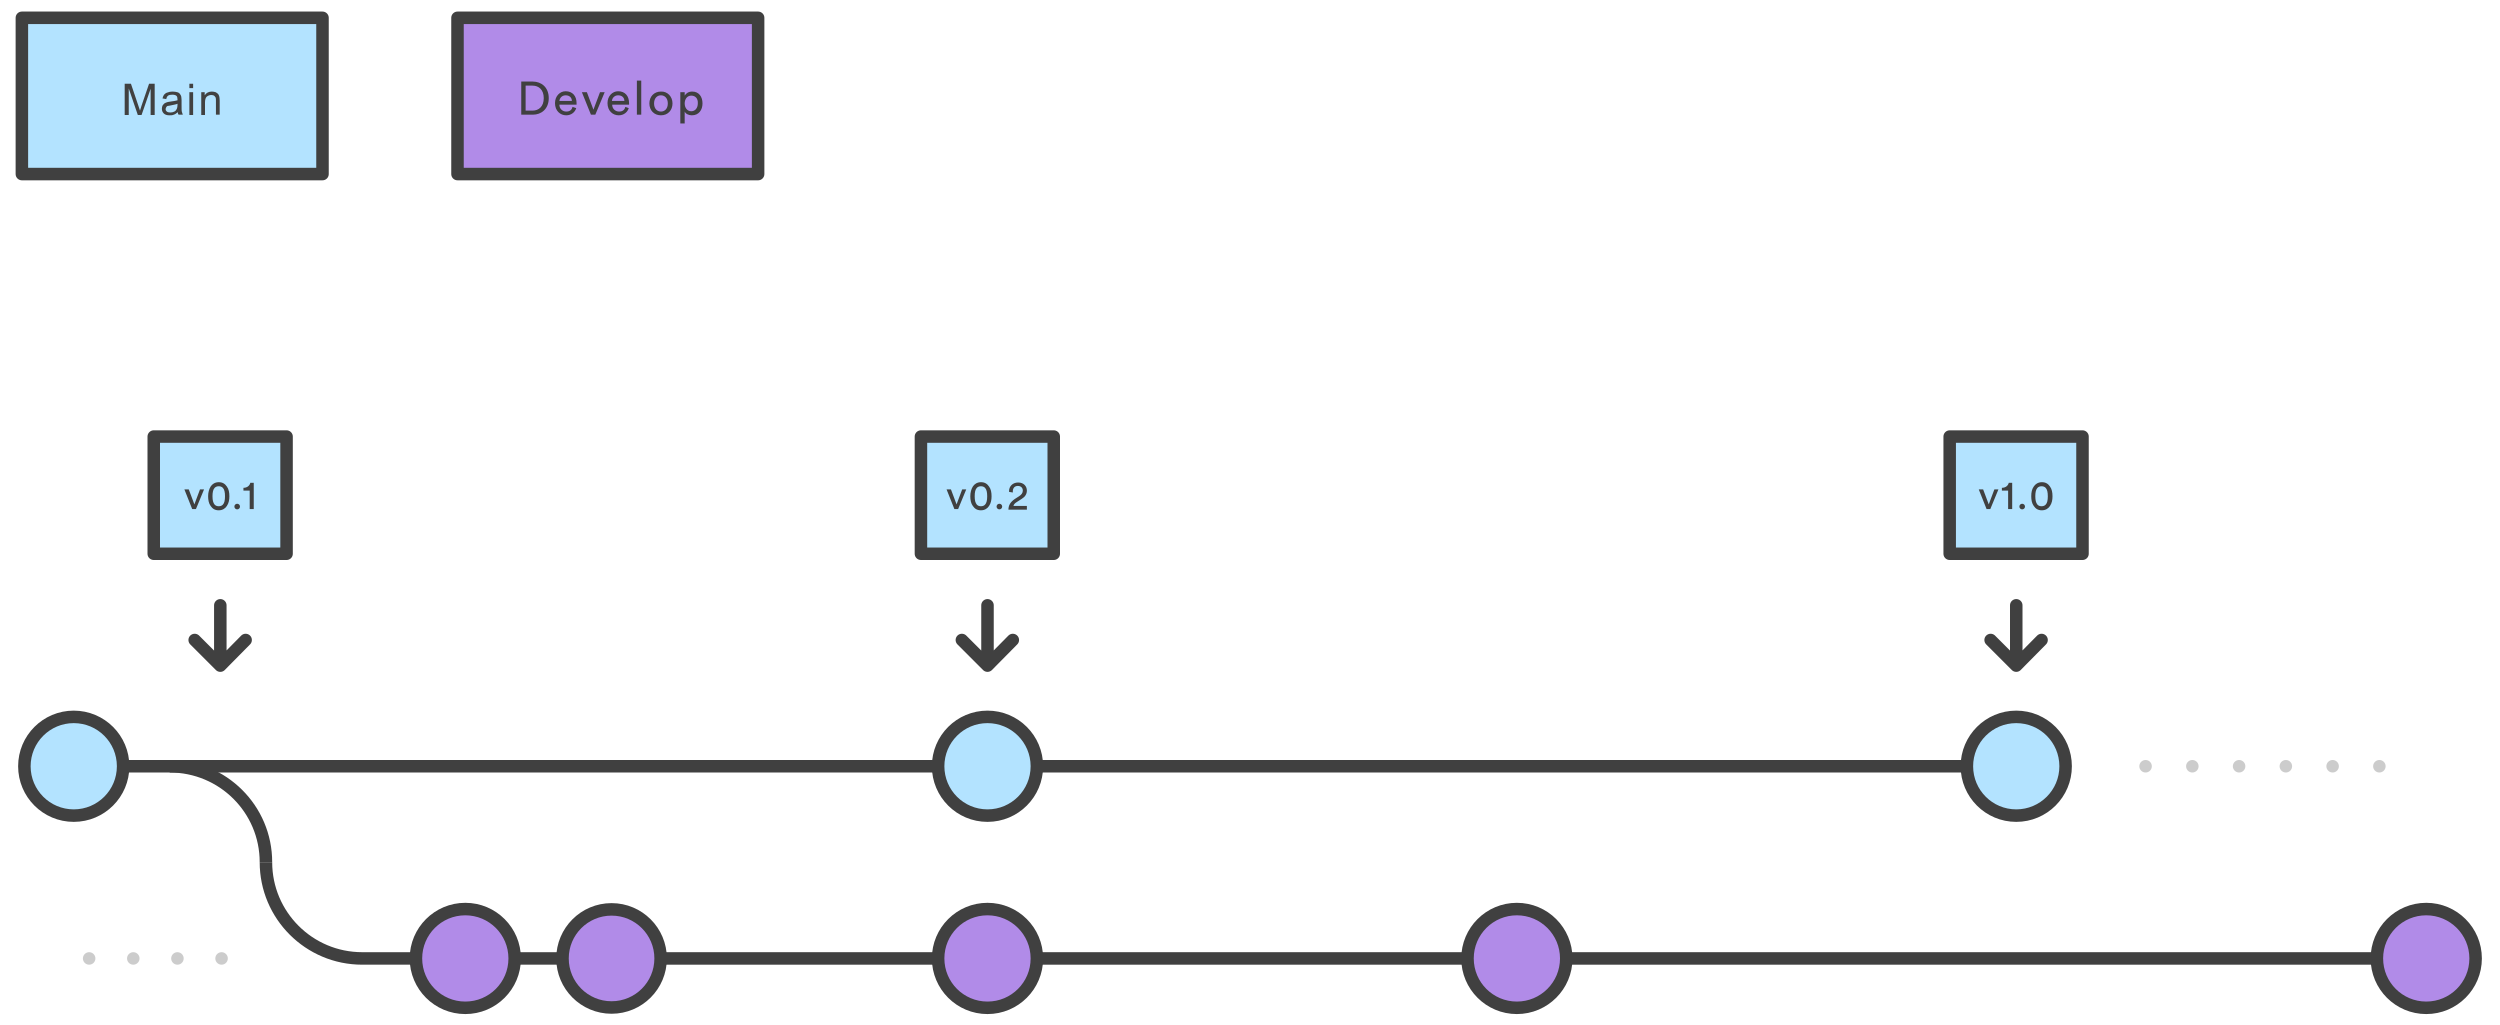
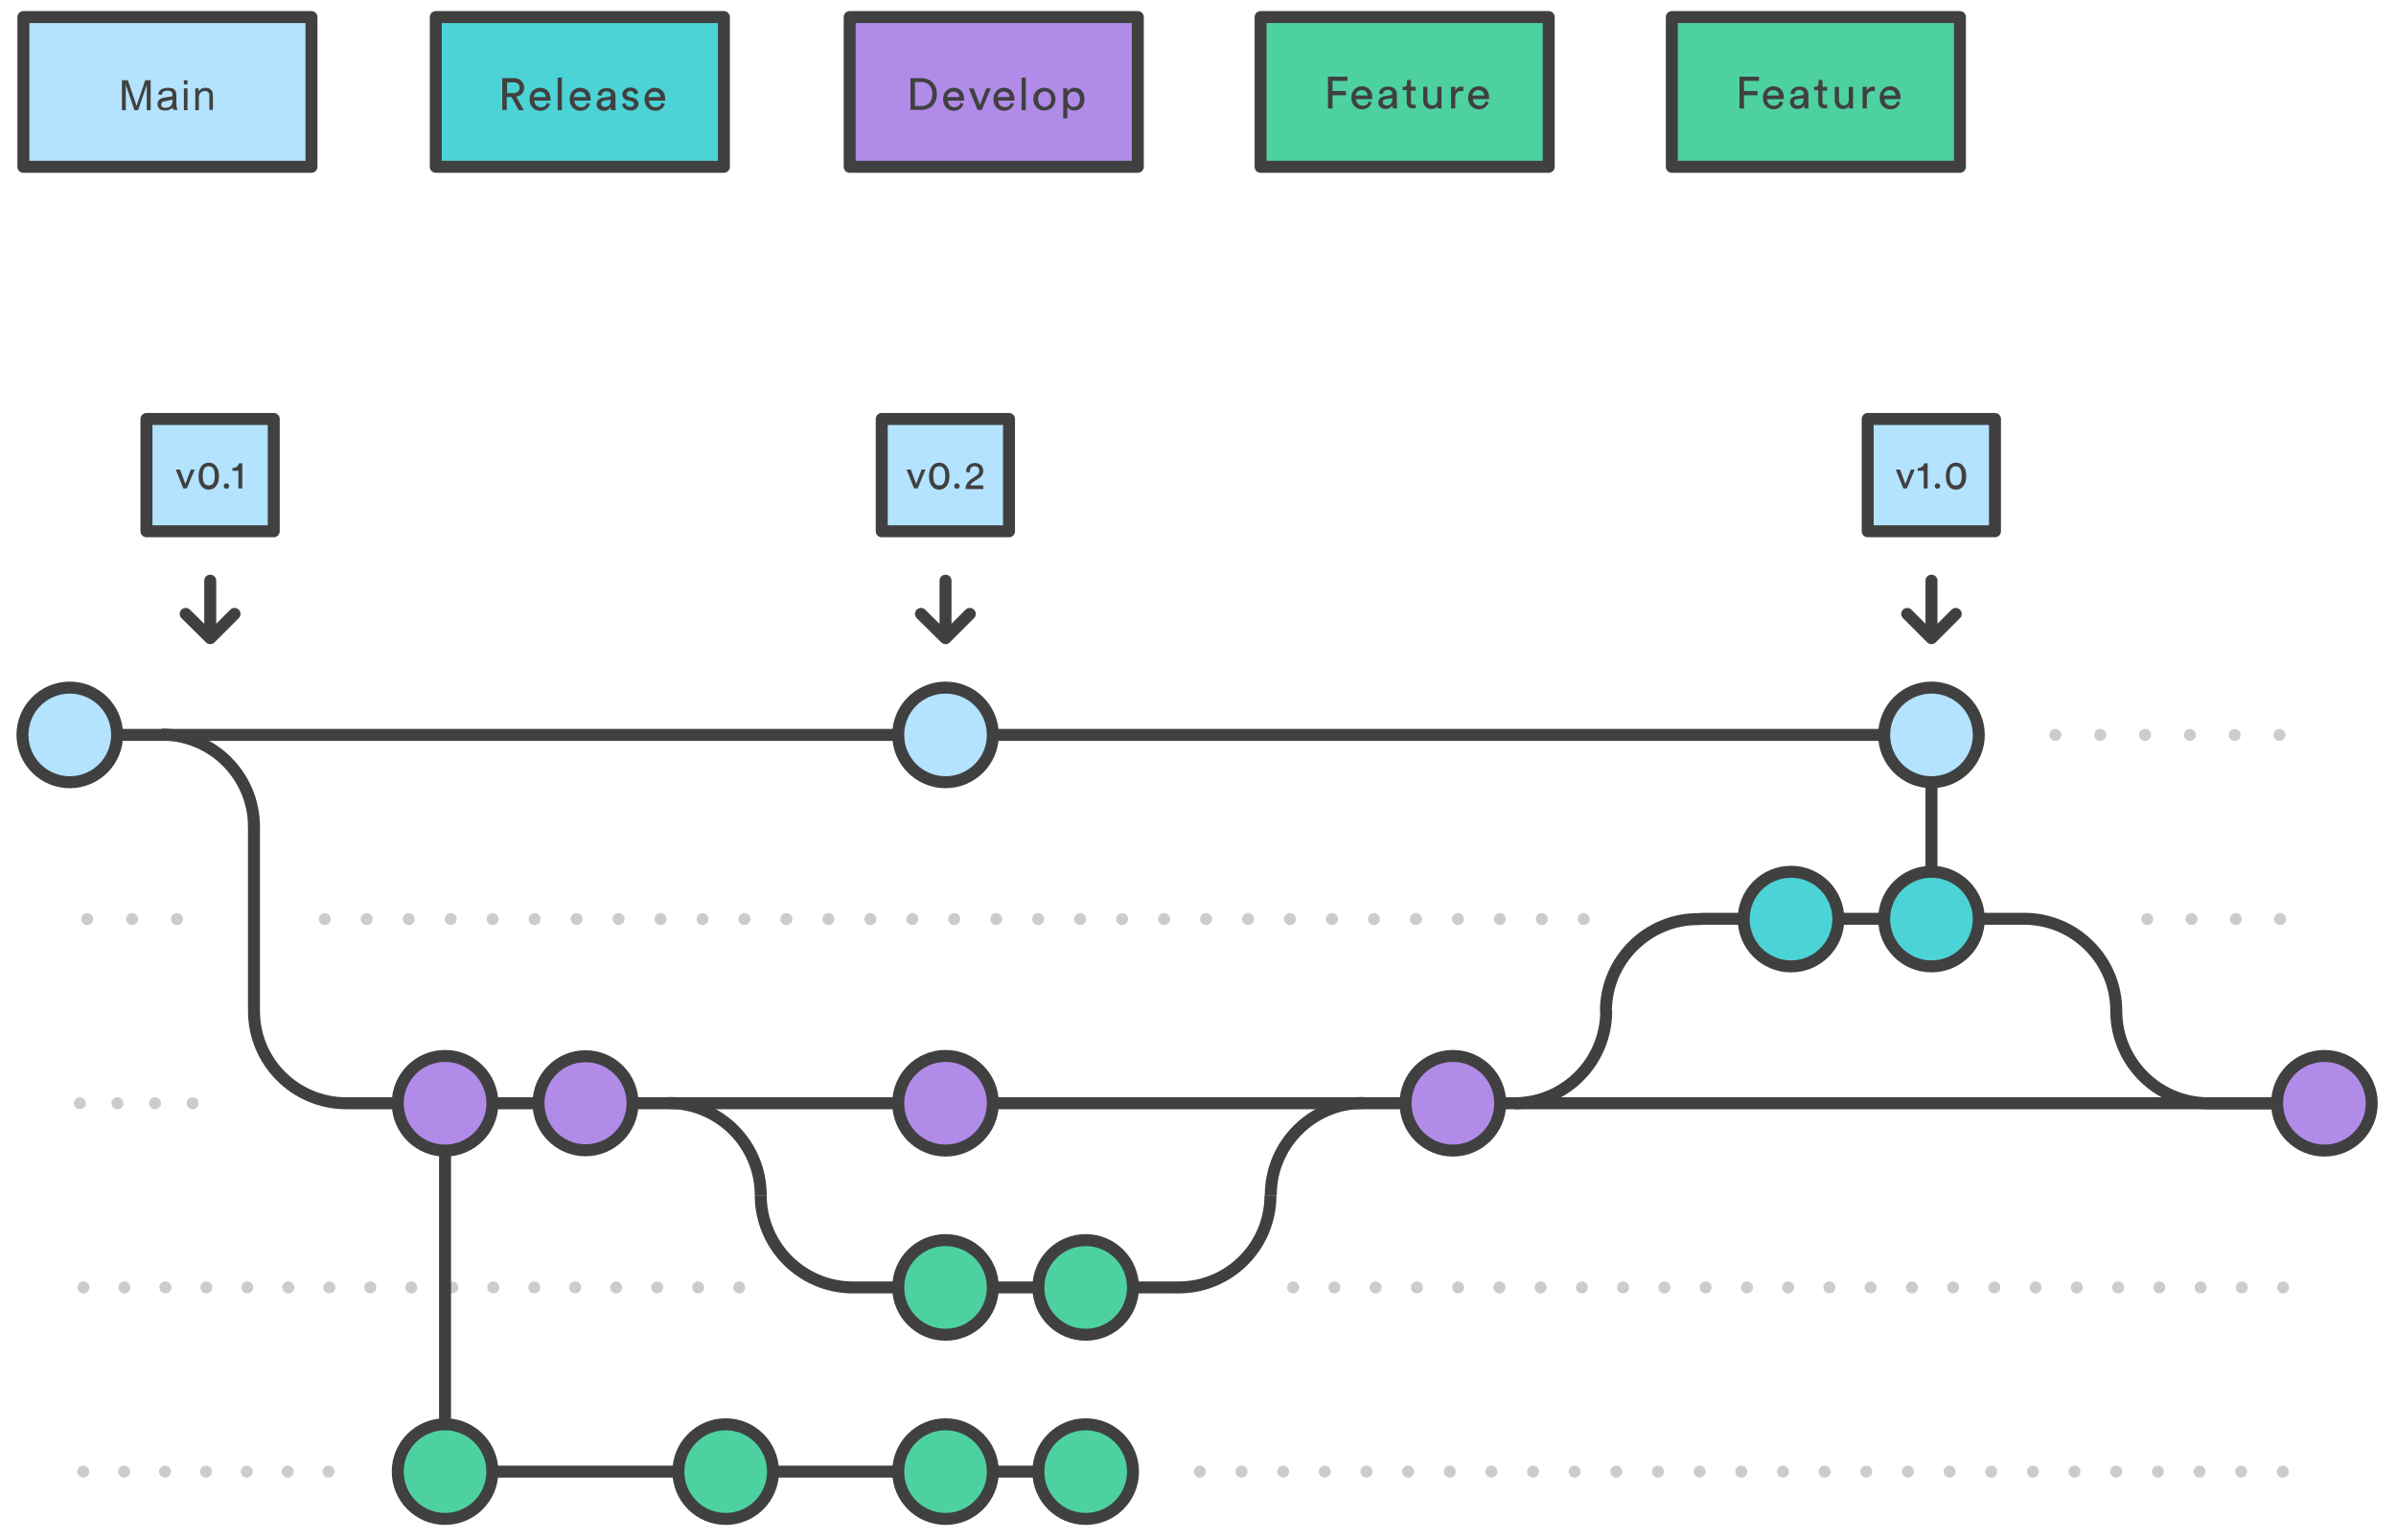
- <svg xmlns="http://www.w3.org/2000/svg" version="1.1" id="Lager_1" x="0px" y="0px" viewBox="0 0 800 328" style="enable-background:new 0 0 800 328;" xml:space="preserve">
+ <svg xmlns="http://www.w3.org/2000/svg" version="1.1" id="Lager_1" x="0px" y="0px" viewBox="0 0 800 514" style="enable-background:new 0 0 800 514;" xml:space="preserve">
  <style type="text/css">
- 	.st0{fill:#404040;}
- 	.st1{fill:#B18BE8;stroke:#404040;stroke-width:4;stroke-linecap:round;stroke-linejoin:round;stroke-miterlimit:10;}
- 	.st2{fill:none;stroke:#404040;stroke-width:4;stroke-miterlimit:10;}
- 	.st3{fill:#B18BE8;stroke:#404040;stroke-width:4;stroke-miterlimit:10;}
- 	.st4{fill:none;stroke:#CCCCCC;stroke-width:4;stroke-linecap:round;stroke-linejoin:round;stroke-dasharray:0,14.124;}
- 	.st5{fill:none;stroke:#CCCCCC;stroke-width:4;stroke-linecap:round;stroke-linejoin:round;}
- 	.st6{fill:none;stroke:#CCCCCC;stroke-width:4;stroke-linecap:round;stroke-linejoin:round;stroke-dasharray:0,14.963;}
- 	.st7{fill:#B3E3FF;stroke:#404040;stroke-width:4;stroke-miterlimit:10;}
- 	.st8{fill:#B3E3FF;stroke:#404040;stroke-width:4;stroke-linecap:round;stroke-linejoin:round;stroke-miterlimit:10;}
- 	.st9{fill:none;stroke:#404040;stroke-width:4;stroke-linecap:round;stroke-linejoin:round;stroke-miterlimit:10;}
- 	.st10{fill:#414141;}
+ 	.st0{fill:#4CD3D6;stroke:#404040;stroke-width:4;stroke-linecap:round;stroke-linejoin:round;stroke-miterlimit:10;}
+ 	.st1{fill:#404040;}
+ 	.st2{fill:#B18BE8;stroke:#404040;stroke-width:4;stroke-linecap:round;stroke-linejoin:round;stroke-miterlimit:10;}
+ 	.st3{fill:#4ED1A1;stroke:#404040;stroke-width:4;stroke-linecap:round;stroke-linejoin:round;stroke-miterlimit:10;}
+ 	.st4{fill:none;stroke:#404040;stroke-width:4;stroke-miterlimit:10;}
+ 	.st5{fill:#4ED1A1;stroke:#404040;stroke-width:4;stroke-miterlimit:10;}
+ 	.st6{fill:#B18BE8;stroke:#404040;stroke-width:4;stroke-miterlimit:10;}
+ 	.st7{fill:none;stroke:#CCCCCC;stroke-width:4;stroke-linecap:round;stroke-linejoin:round;stroke-dasharray:0,14.986;}
+ 	.st8{fill:none;stroke:#CCCCCC;stroke-width:4;stroke-linecap:round;stroke-linejoin:round;}
+ 	.st9{fill:none;stroke:#CCCCCC;stroke-width:4;stroke-linecap:round;stroke-linejoin:round;stroke-dasharray:0,14.012;}
+ 	.st10{fill:none;stroke:#CCCCCC;stroke-width:4;stroke-linecap:round;stroke-linejoin:round;stroke-dasharray:0,14.788;}
+ 	.st11{fill:none;stroke:#CCCCCC;stroke-width:4;stroke-linecap:round;stroke-linejoin:round;stroke-dasharray:0,14.963;}
+ 	.st12{fill:#B3E3FF;stroke:#404040;stroke-width:4;stroke-miterlimit:10;}
+ 	.st13{fill:#B3E3FF;stroke:#404040;stroke-width:4;stroke-linecap:round;stroke-linejoin:round;stroke-miterlimit:10;}
+ 	.st14{fill:none;stroke:#404040;stroke-width:4;stroke-linecap:round;stroke-linejoin:round;stroke-miterlimit:10;}
+ 	.st15{fill:none;stroke:#CCCCCC;stroke-width:4;stroke-linecap:round;stroke-linejoin:round;stroke-dasharray:0,12.543;}
+ 	.st16{fill:none;stroke:#CCCCCC;stroke-width:4;stroke-linecap:round;stroke-linejoin:round;stroke-dasharray:0,13.684;}
+ 	.st17{fill:none;stroke:#CCCCCC;stroke-width:4;stroke-linecap:round;stroke-linejoin:round;stroke-dasharray:0,13.772;}
+ 	.st18{fill:none;stroke:#CCCCCC;stroke-width:4;stroke-linecap:round;stroke-linejoin:round;stroke-dasharray:0,13.649;}
+ 	.st19{fill:none;stroke:#CCCCCC;stroke-width:4;stroke-linecap:round;stroke-linejoin:round;stroke-dasharray:0,13.907;}
+ 	.st20{fill:#4CD3D6;stroke:#404040;stroke-width:4;stroke-linejoin:round;stroke-miterlimit:10;}
+ 	.st21{fill:#414141;}
</style>
-   <path class="st0" d="M151.7,32.3h-1.6v4.3h-1.5V26.1h4c2,0,3.3,1.4,3.3,3.2c0,1.5-1,2.7-2.6,3l2.5,4.5h-1.7L151.7,32.3z M152.4,31  c1.2,0,2-0.7,2-1.8s-0.8-1.8-2-1.8h-2.2V31H152.4z M164.5,34.6c-0.4,1.3-1.6,2.3-3.2,2.3c-1.9,0-3.6-1.4-3.6-3.9  c0-2.3,1.6-3.8,3.5-3.8c2.2,0,3.5,1.5,3.5,3.8v0.5h-5.4c0,1.3,1,2.2,2.2,2.2s1.8-0.6,2-1.5L164.5,34.6z M163.1,32.3  c0-1-0.7-1.8-2-1.8c-1.2,0-1.9,0.9-2,1.8H163.1z M167.1,36.7V25.8h1.4v10.9C168.5,36.7,167.1,36.7,167.1,36.7z M178,34.6  c-0.4,1.3-1.6,2.3-3.2,2.3c-1.9,0-3.6-1.4-3.6-3.9c0-2.3,1.6-3.8,3.5-3.8c2.2,0,3.5,1.5,3.5,3.8v0.5h-5.4c0,1.3,1,2.2,2.2,2.2  s1.8-0.6,2-1.5L178,34.6z M176.5,32.3c0-1-0.7-1.8-2-1.8c-1.2,0-1.9,0.9-2,1.8H176.5z M182.3,32.6l2-0.3c0.4-0.1,0.6-0.3,0.6-0.5  c0-0.7-0.5-1.3-1.6-1.3c-1,0-1.5,0.6-1.6,1.5l-1.3-0.3c0.2-1.4,1.4-2.3,3-2.3c2.2,0,3,1.2,3,2.6v3.6c0,0.6,0.1,1,0.1,1.2h-1.4  c0-0.2-0.1-0.5-0.1-1c-0.3,0.5-1,1.2-2.3,1.2c-1.5,0-2.4-1-2.4-2.2C180.1,33.5,181,32.7,182.3,32.6z M184.8,33.6v-0.3l-2.2,0.3  c-0.6,0.1-1,0.4-1,1.1c0,0.5,0.5,1,1.2,1C183.9,35.7,184.8,35.2,184.8,33.6z M189.7,34.4c0.1,0.8,0.7,1.3,1.7,1.3  c0.8,0,1.2-0.4,1.2-1c0-0.4-0.3-0.8-0.9-0.9l-1.2-0.3c-1.1-0.2-1.8-1-1.8-2c0-1.2,1.2-2.3,2.6-2.3c2,0,2.6,1.3,2.7,1.9l-1.2,0.5  c-0.1-0.4-0.4-1.2-1.5-1.2c-0.7,0-1.2,0.5-1.2,1c0,0.4,0.3,0.8,0.8,0.9l1.2,0.3c1.3,0.3,2,1.1,2,2.1s-0.9,2.2-2.6,2.2  c-2,0-2.8-1.3-2.9-2.1L189.7,34.4L189.7,34.4z M202.9,34.6c-0.4,1.3-1.6,2.3-3.2,2.3c-1.9,0-3.6-1.4-3.6-3.9c0-2.3,1.6-3.8,3.4-3.8  c2.2,0,3.5,1.5,3.5,3.8v0.5h-5.4c0,1.3,1,2.2,2.2,2.2s1.8-0.6,2-1.5L202.9,34.6z M201.5,32.3c0-1-0.7-1.8-2-1.8  c-1.2,0-1.9,0.9-2,1.8H201.5z" />
-   <path class="st1" d="M146.4,5.7h96.2v50h-96.2V5.7z" />
-   <path class="st0" d="M166.8,36.7V26.1h3.7c2.7,0,5.1,1.8,5.1,5.3s-2.4,5.3-5.1,5.3H166.8z M170.4,35.4c2,0,3.6-1.3,3.6-4  s-1.6-4-3.6-4h-2.2v8H170.4z M184.4,34.6c-0.4,1.3-1.6,2.3-3.2,2.3c-1.9,0-3.6-1.4-3.6-3.9c0-2.3,1.6-3.8,3.4-3.8  c2.2,0,3.5,1.5,3.5,3.8v0.5H179c0,1.3,1,2.2,2.2,2.2s1.8-0.6,2-1.5L184.4,34.6L184.4,34.6z M183,32.3c0-1-0.7-1.8-2-1.8  c-1.2,0-1.9,0.9-2,1.8H183z M190.5,36.7h-1.4l-2.9-7.2h1.6l2.1,5.6l2.1-5.6h1.5L190.5,36.7L190.5,36.7z M201.2,34.6  c-0.4,1.3-1.6,2.3-3.2,2.3c-1.9,0-3.6-1.4-3.6-3.9c0-2.3,1.6-3.8,3.4-3.8c2.2,0,3.5,1.5,3.5,3.8v0.5h-5.4c0,1.3,1,2.2,2.2,2.2  s1.8-0.6,2-1.5L201.2,34.6z M199.8,32.3c0-1-0.7-1.8-2-1.8c-1.2,0-1.9,0.9-2,1.8H199.8z M203.8,36.7V25.8h1.4v10.9  C205.2,36.7,203.8,36.7,203.8,36.7z M215.2,33.1c0,2.2-1.5,3.8-3.7,3.8s-3.7-1.6-3.7-3.8s1.5-3.8,3.7-3.8  C213.6,29.2,215.2,30.9,215.2,33.1z M213.7,33.1c0-1.7-1-2.6-2.2-2.6s-2.2,0.9-2.2,2.6s1,2.6,2.2,2.6S213.7,34.8,213.7,33.1z   M217.7,39.5v-10h1.4v1.1c0.4-0.7,1.2-1.3,2.4-1.3c2.2,0,3.3,1.7,3.3,3.8s-1.2,3.8-3.4,3.8c-1.1,0-2-0.5-2.3-1.2v3.8H217.7z   M221.2,30.6c-1.3,0-2.1,1.1-2.1,2.5c0,1.5,0.9,2.5,2.1,2.5c1.3,0,2.1-1.1,2.1-2.5C223.4,31.6,222.6,30.6,221.2,30.6z" />
-   <path class="st2" d="M776.4,306.7H180" />
-   <circle class="st3" cx="485.4" cy="306.7" r="15.8" />
-   <circle class="st3" cx="316" cy="306.7" r="15.8" />
-   <circle class="st3" cx="776.4" cy="306.7" r="15.8" />
-   <path class="st4" d="M70.9,306.7H21.5" />
-   <path class="st5" d="M776.4,245.2" />
-   <path class="st6" d="M761.4,245.2h-82.3" />
-   <path class="st2" d="M85.1,275.9c0-17-13.8-30.7-30.8-30.7" />
-   <path class="st2" d="M645.2,245.2H39.4" />
-   <circle class="st7" cx="23.6" cy="245.2" r="15.8" />
-   <circle class="st7" cx="316" cy="245.2" r="15.8" />
-   <circle class="st7" cx="645.2" cy="245.2" r="15.8" />
-   <path class="st8" d="M49.2,139.7h42.5v37.5H49.2V139.7z" />
-   <path class="st0" d="M62.7,162.9h-1.2l-2.5-6.3h1.4l1.8,4.8l1.8-4.8h1.3C65.3,156.6,62.7,162.9,62.7,162.9z M67.4,155.7  c0.5-0.8,1.4-1.4,2.6-1.4s2,0.5,2.6,1.4c0.6,0.8,0.8,1.9,0.8,3.1s-0.2,2.2-0.8,3.1c-0.5,0.8-1.4,1.4-2.6,1.4s-2-0.5-2.6-1.4  c-0.6-0.8-0.8-1.9-0.8-3.1S66.9,156.5,67.4,155.7z M68.7,161.5c0.3,0.3,0.7,0.5,1.3,0.5s1-0.2,1.3-0.5c0.5-0.5,0.7-1.4,0.7-2.7  s-0.2-2.2-0.7-2.7c-0.3-0.3-0.7-0.5-1.3-0.5s-1,0.2-1.3,0.5c-0.5,0.5-0.7,1.4-0.7,2.7S68.2,160.9,68.7,161.5z M75.9,161.2  c0.5,0,0.9,0.4,0.9,0.9s-0.4,0.9-0.9,0.9s-0.9-0.4-0.9-0.9S75.4,161.2,75.9,161.2z M79.9,162.9V157h-2v-0.9c1.2,0,2-0.7,2.2-1.6h1.1  v8.4H79.9z" />
-   <path class="st9" d="M70.5,211.3v-17.6 M78.6,204.8l-8.1,8.2l-8.2-8.2" />
-   <path class="st8" d="M294.7,139.7h42.5v37.5h-42.5V139.7z" />
-   <path class="st0" d="M306.6,162.9h-1.2l-2.5-6.3h1.4l1.8,4.8l1.8-4.8h1.3L306.6,162.9L306.6,162.9z M311.3,155.7  c0.5-0.8,1.4-1.4,2.6-1.4s2,0.5,2.6,1.4c0.6,0.8,0.8,1.9,0.8,3.1s-0.2,2.2-0.8,3.1c-0.5,0.8-1.4,1.4-2.6,1.4s-2-0.5-2.6-1.4  c-0.6-0.8-0.8-1.9-0.8-3.1S310.8,156.5,311.3,155.7z M312.6,161.5c0.3,0.3,0.7,0.5,1.3,0.5s1-0.2,1.3-0.5c0.5-0.5,0.7-1.4,0.7-2.7  s-0.2-2.2-0.7-2.7c-0.3-0.3-0.7-0.5-1.3-0.5s-1,0.2-1.3,0.5c-0.5,0.5-0.7,1.4-0.7,2.7S312.1,160.9,312.6,161.5z M319.8,161.2  c0.5,0,0.9,0.4,0.9,0.9s-0.4,0.9-0.9,0.9s-0.9-0.4-0.9-0.9S319.3,161.2,319.8,161.2z M322.9,157.4v-0.3c0-1.4,1.1-2.7,2.9-2.7  s2.8,1.2,2.8,2.6c0,1.1-0.6,2-1.6,2.6l-1.7,1.1c-0.5,0.3-0.9,0.7-1,1.2h4.3v1.2h-5.9c0-1.4,0.6-2.4,2-3.4l1.4-0.9  c0.8-0.5,1.2-1.1,1.2-1.8c0-0.8-0.5-1.5-1.6-1.5s-1.6,0.8-1.6,1.7v0.4L322.9,157.4L322.9,157.4z" />
-   <path class="st9" d="M316,211.3v-17.6 M324.1,204.8L316,213l-8.2-8.2" />
-   <path class="st8" d="M623.9,139.7h42.5v37.5h-42.5V139.7z" />
-   <path class="st0" d="M636.9,162.9h-1.2l-2.5-6.3h1.4l1.8,4.8l1.8-4.8h1.3L636.9,162.9z M642.6,162.9V157h-2v-0.9  c1.2,0,2-0.7,2.2-1.6h1.1v8.4H642.6z M647.1,161.2c0.5,0,0.9,0.4,0.9,0.9s-0.4,0.9-0.9,0.9s-0.9-0.4-0.9-0.9  S646.6,161.2,647.1,161.2z M650.8,155.7c0.5-0.8,1.4-1.4,2.6-1.4s2,0.5,2.6,1.4c0.6,0.8,0.8,1.9,0.8,3.1s-0.2,2.2-0.8,3.1  c-0.5,0.8-1.4,1.4-2.6,1.4s-2-0.5-2.6-1.4c-0.6-0.8-0.8-1.9-0.8-3.1S650.2,156.5,650.8,155.7z M652,161.5c0.3,0.3,0.7,0.5,1.3,0.5  s1-0.2,1.3-0.5c0.5-0.5,0.7-1.4,0.7-2.7s-0.2-2.2-0.7-2.7c-0.3-0.3-0.7-0.5-1.3-0.5s-1,0.2-1.3,0.5c-0.5,0.5-0.7,1.4-0.7,2.7  S651.5,160.9,652,161.5z" />
-   <path class="st9" d="M645.2,211.3v-17.6 M653.3,204.8l-8.1,8.2l-8.2-8.2" />
-   <path class="st2" d="M85.1,275.9c0,17,13.8,30.8,30.8,30.8h95.7" />
-   <circle class="st3" cx="195.7" cy="306.7" r="15.7" />
-   <circle class="st3" cx="148.9" cy="306.7" r="15.8" />
+   <path class="st0" d="M145.5,5.7h96.2v50h-96.2V5.7z" />
+   <path class="st1" d="M170.8,32.4h-1.6v4.3h-1.5V26.1h4c2,0,3.3,1.4,3.3,3.2c0,1.5-1,2.7-2.6,3l2.5,4.5h-1.7L170.8,32.4z M171.5,31.1  c1.2,0,2-0.7,2-1.8s-0.8-1.8-2-1.8h-2.2v3.6C169.3,31.1,171.5,31.1,171.5,31.1z M183.6,34.7c-0.4,1.3-1.6,2.3-3.2,2.3  c-1.9,0-3.6-1.4-3.6-3.9c0-2.3,1.6-3.8,3.5-3.8c2.2,0,3.5,1.5,3.5,3.8v0.5h-5.4c0,1.3,1,2.2,2.2,2.2s1.8-0.6,2-1.5L183.6,34.7z   M182.2,32.4c0-1-0.7-1.8-2-1.8c-1.2,0-1.9,0.9-2,1.8H182.2z M186.2,36.7V25.9h1.4v10.9h-1.4V36.7z M197,34.7  c-0.4,1.3-1.6,2.3-3.2,2.3c-1.9,0-3.6-1.4-3.6-3.9c0-2.3,1.6-3.8,3.5-3.8c2.2,0,3.5,1.5,3.5,3.8v0.5h-5.4c0,1.3,1,2.2,2.2,2.2  s1.8-0.6,2-1.5L197,34.7z M195.6,32.4c0-1-0.7-1.8-2-1.8c-1.2,0-1.9,0.9-2,1.8H195.6z M201.4,32.6l2-0.3c0.4-0.1,0.6-0.3,0.6-0.5  c0-0.7-0.5-1.3-1.6-1.3c-1,0-1.5,0.6-1.6,1.5l-1.3-0.3c0.2-1.4,1.4-2.3,3-2.3c2.2,0,3,1.2,3,2.6v3.6c0,0.6,0.1,1,0.1,1.2H204  c0-0.2-0.1-0.5-0.1-1c-0.3,0.5-1,1.2-2.3,1.2c-1.5,0-2.4-1-2.4-2.2C199.2,33.5,200.1,32.8,201.4,32.6L201.4,32.6z M203.9,33.6v-0.3  l-2.2,0.3c-0.6,0.1-1,0.4-1,1.1c0,0.5,0.5,1,1.2,1C202.9,35.8,203.9,35.2,203.9,33.6z M208.8,34.4c0.1,0.8,0.7,1.3,1.7,1.3  c0.8,0,1.2-0.5,1.2-1c0-0.4-0.3-0.8-0.9-0.9l-1.2-0.3c-1.1-0.2-1.8-1-1.8-2c0-1.2,1.2-2.3,2.6-2.3c2,0,2.6,1.3,2.7,1.9l-1.2,0.5  c-0.1-0.4-0.4-1.2-1.5-1.2c-0.7,0-1.2,0.5-1.2,1c0,0.4,0.3,0.8,0.8,0.9l1.2,0.3c1.3,0.3,2,1.1,2,2.1s-0.9,2.2-2.6,2.2  c-2,0-2.8-1.3-2.9-2.1L208.8,34.4L208.8,34.4z M222,34.7c-0.4,1.3-1.6,2.3-3.2,2.3c-1.9,0-3.6-1.4-3.6-3.9c0-2.3,1.6-3.8,3.4-3.8  c2.2,0,3.5,1.5,3.5,3.8v0.5h-5.4c0,1.3,1,2.2,2.2,2.2s1.8-0.6,2-1.5L222,34.7z M220.5,32.4c0-1-0.7-1.8-2-1.8c-1.2,0-1.9,0.9-2,1.8  H220.5z" />
+   <path class="st2" d="M283.7,5.7h96.2v50h-96.2V5.7z" />
+   <path class="st1" d="M304,36.7V26.1h3.7c2.7,0,5.1,1.8,5.1,5.3s-2.4,5.3-5.1,5.3H304z M307.7,35.4c2,0,3.6-1.3,3.6-4s-1.6-4-3.6-4  h-2.2v8H307.7z M321.7,34.7c-0.4,1.3-1.6,2.3-3.2,2.3c-1.9,0-3.6-1.4-3.6-3.9c0-2.3,1.6-3.8,3.5-3.8c2.2,0,3.5,1.5,3.5,3.8v0.5h-5.4  c0,1.3,1,2.2,2.2,2.2s1.8-0.6,2-1.5L321.7,34.7z M320.3,32.4c0-1-0.7-1.8-2-1.8c-1.2,0-1.9,0.9-2,1.8H320.3z M327.8,36.7h-1.4  l-2.9-7.2h1.6l2.1,5.6l2.1-5.6h1.5L327.8,36.7L327.8,36.7z M338.5,34.7c-0.4,1.3-1.6,2.3-3.2,2.3c-1.9,0-3.6-1.4-3.6-3.9  c0-2.3,1.6-3.8,3.5-3.8c2.2,0,3.5,1.5,3.5,3.8v0.5h-5.4c0,1.3,1,2.2,2.2,2.2s1.8-0.6,2-1.5L338.5,34.7z M337.1,32.4  c0-1-0.7-1.8-2-1.8c-1.2,0-1.9,0.9-2,1.8H337.1z M341.1,36.7V25.9h1.4v10.9h-1.4V36.7z M352.4,33.1c0,2.2-1.5,3.8-3.7,3.8  s-3.7-1.6-3.7-3.8s1.5-3.8,3.7-3.8S352.4,30.9,352.4,33.1z M351,33.1c0-1.7-1-2.6-2.2-2.6s-2.2,0.9-2.2,2.6s1.1,2.6,2.2,2.6  S351,34.8,351,33.1z M355,39.6V29.5h1.4v1.1c0.4-0.7,1.2-1.3,2.4-1.3c2.2,0,3.3,1.7,3.3,3.8s-1.2,3.8-3.4,3.8c-1.1,0-2-0.5-2.3-1.2  v3.8H355V39.6z M358.5,30.6c-1.3,0-2.1,1.1-2.1,2.5c0,1.5,0.9,2.6,2.1,2.6c1.3,0,2.1-1.1,2.1-2.6C360.6,31.7,359.8,30.6,358.5,30.6z  " />
+   <path class="st3" d="M420.9,5.7h96.2v50h-96.2L420.9,5.7z" />
+   <path class="st1" d="M443.4,36.2V25.6h6.5V27h-5v3.4h4.5v1.4h-4.5v4.5L443.4,36.2L443.4,36.2z M458,34.2c-0.4,1.3-1.6,2.3-3.2,2.3  c-1.9,0-3.6-1.4-3.6-3.9c0-2.3,1.6-3.8,3.5-3.8c2.2,0,3.5,1.5,3.5,3.8v0.5h-5.4c0,1.3,1,2.2,2.2,2.2s1.8-0.6,2-1.5L458,34.2z   M456.6,31.9c0-1-0.7-1.8-2-1.8c-1.2,0-1.9,0.9-2,1.8H456.6z M462.4,32.1l1.9-0.3c0.4-0.1,0.6-0.3,0.6-0.5c0-0.7-0.5-1.3-1.6-1.3  c-1,0-1.5,0.6-1.6,1.5l-1.3-0.3c0.1-1.4,1.4-2.3,3-2.3c2.2,0,3,1.2,3,2.6V35c0,0.6,0.1,1,0.1,1.2H465c0-0.2-0.1-0.5-0.1-1  c-0.3,0.5-1,1.2-2.3,1.2c-1.5,0-2.4-1-2.4-2.2S461.1,32.3,462.4,32.1L462.4,32.1z M464.9,33.1v-0.3l-2.2,0.3c-0.6,0.1-1,0.4-1,1.1  c0,0.5,0.4,1,1.2,1C463.9,35.3,464.9,34.7,464.9,33.1z M471.1,29h1.6v1.3h-1.6V34c0,0.7,0.3,1,1,1c0.2,0,0.4,0,0.6-0.1v1.2  c-0.1,0-0.5,0.1-1,0.1c-1.2,0-2-0.8-2-2.1v-4h-1.4V29h0.4c0.8,0,1.1-0.5,1.1-1.1v-1.2h1.3C471.1,26.7,471.1,29,471.1,29z   M477.9,36.4c-1.7,0-2.7-1.3-2.7-2.9V29h1.4v4.3c0,1,0.5,1.9,1.6,1.9s1.7-0.8,1.7-1.8V29h1.4v5.9c0,0.6,0,1.1,0.1,1.3H480  c0-0.2-0.1-0.6-0.1-0.9C479.7,36.1,478.8,36.4,477.9,36.4z M488.5,30.4h-0.6c-1.2,0-2,0.6-2,2.2v3.6h-1.4V29h1.4v1.3  c0.5-1.1,1.4-1.4,2.2-1.4h0.5v1.5L488.5,30.4z M497,34.2c-0.4,1.3-1.6,2.3-3.2,2.3c-1.9,0-3.6-1.4-3.6-3.9c0-2.3,1.6-3.8,3.5-3.8  c2.2,0,3.5,1.5,3.5,3.8v0.5h-5.4c0,1.3,1,2.2,2.2,2.2s1.8-0.6,2-1.5L497,34.2z M495.6,31.9c0-1-0.7-1.8-2-1.8c-1.2,0-1.9,0.9-2,1.8  H495.6z" />
+   <path class="st3" d="M558.2,5.7h96.2v50h-96.2V5.7z" />
+   <path class="st1" d="M580.8,36.2V25.6h6.5V27h-5v3.4h4.5v1.4h-4.5v4.5L580.8,36.2L580.8,36.2z M595.4,34.2c-0.4,1.3-1.6,2.3-3.2,2.3  c-1.9,0-3.6-1.4-3.6-3.9c0-2.3,1.6-3.8,3.5-3.8c2.2,0,3.5,1.5,3.5,3.8v0.5H590c0,1.3,1,2.2,2.2,2.2s1.8-0.6,2-1.5L595.4,34.2  L595.4,34.2z M594,31.9c0-1-0.7-1.8-2-1.8c-1.2,0-1.9,0.9-2,1.8H594z M599.7,32.1l2-0.3c0.4-0.1,0.6-0.3,0.6-0.5  c0-0.7-0.5-1.3-1.6-1.3c-1,0-1.5,0.6-1.6,1.5l-1.3-0.3c0.2-1.4,1.4-2.3,3-2.3c2.2,0,3,1.2,3,2.6V35c0,0.6,0.1,1,0.1,1.2h-1.4  c0-0.2-0.1-0.5-0.1-1c-0.3,0.5-1,1.2-2.3,1.2c-1.5,0-2.4-1-2.4-2.2C597.5,33,598.5,32.3,599.7,32.1z M602.2,33.1v-0.3l-2.2,0.3  c-0.6,0.1-1,0.4-1,1.1c0,0.5,0.5,1,1.2,1C601.3,35.3,602.2,34.7,602.2,33.1z M608.5,29h1.6v1.3h-1.6V34c0,0.7,0.3,1,1,1  c0.2,0,0.4,0,0.6-0.1v1.2c-0.1,0-0.5,0.1-1,0.1c-1.2,0-2-0.8-2-2.1v-4h-1.4V29h0.4c0.8,0,1.1-0.5,1.1-1.1v-1.2h1.3L608.5,29  L608.5,29z M615.3,36.4c-1.7,0-2.7-1.3-2.7-2.9V29h1.4v4.3c0,1,0.5,1.9,1.6,1.9s1.7-0.8,1.7-1.8V29h1.4v5.9c0,0.6,0,1.1,0.1,1.3  h-1.4c0-0.2-0.1-0.6-0.1-0.9C617,36.1,616.1,36.4,615.3,36.4z M625.9,30.4h-0.6c-1.2,0-2,0.6-2,2.2v3.6h-1.4V29h1.4v1.3  c0.5-1.1,1.4-1.4,2.2-1.4h0.5v1.5L625.9,30.4z M634.4,34.2c-0.4,1.3-1.6,2.3-3.2,2.3c-1.9,0-3.6-1.4-3.6-3.9c0-2.3,1.6-3.8,3.5-3.8  c2.2,0,3.5,1.5,3.5,3.8v0.5h-5.4c0,1.3,1,2.2,2.2,2.2s1.8-0.6,2-1.5L634.4,34.2z M632.9,31.9c0-1-0.7-1.8-2-1.8  c-1.2,0-1.9,0.9-2,1.8H632.9z" />
+   <path class="st4" d="M424.3,399.1c0-17,13.8-30.8,30.8-30.8" />
+   <path class="st4" d="M254,399.1c0-17-13.8-30.8-30.8-30.8 M164.3,491.4h214" />
+   <circle class="st5" cx="315.7" cy="491.4" r="15.8" />
+   <circle class="st5" cx="362.5" cy="491.4" r="15.8" />
+   <circle class="st5" cx="242.3" cy="491.4" r="15.8" />
+   <path class="st4" d="M776.1,368.4H179.7" />
+   <circle class="st6" cx="485.1" cy="368.4" r="15.8" />
+   <circle class="st6" cx="315.7" cy="368.4" r="15.8" />
+   <circle class="st6" cx="776.1" cy="368.4" r="15.8" />
+   <path class="st4" d="M254,399.1c0,17,13.8,30.8,30.8,30.8h107.9" />
+   <circle class="st5" cx="315.7" cy="429.9" r="15.8" />
+   <circle class="st5" cx="362.5" cy="429.9" r="15.8" />
+   <path class="st4" d="M392.6,429.9h0.9c17,0,30.7-13.8,30.7-30.8" />
+   <path class="st7" d="M59.1,306.9H21.7" />
+   <path class="st8" d="M542.8,306.9" />
+   <path class="st9" d="M528.8,306.9H101.4" />
+   <path class="st8" d="M776.1,306.9" />
+   <path class="st10" d="M761.3,306.9h-51.7" />
+   <path class="st8" d="M776.1,245.4" />
+   <path class="st11" d="M761.1,245.4h-82.3" />
+   <path class="st4" d="M84.8,276.1c0-17-13.8-30.8-30.8-30.8" />
+   <circle class="st5" cx="148.6" cy="491.4" r="15.8" />
+   <path class="st4" d="M644.9,245.4H39.1" />
+   <ellipse transform="matrix(0.9999 -1.514629e-02 1.514629e-02 0.9999 -3.7142 0.3811)" class="st12" cx="23.3" cy="245.4" rx="15.8" ry="15.8" />
+   <circle class="st12" cx="315.7" cy="245.4" r="15.8" />
+   <circle class="st12" cx="644.9" cy="245.4" r="15.8" />
+   <path class="st13" d="M48.9,139.9h42.5v37.5H48.9V139.9z" />
+   <path class="st1" d="M62.4,163.1h-1.2l-2.5-6.3h1.4l1.8,4.8l1.8-4.8H65L62.4,163.1z M67.1,155.9c0.5-0.8,1.4-1.4,2.6-1.4  s2,0.5,2.6,1.4c0.6,0.8,0.8,1.9,0.8,3.1s-0.2,2.2-0.8,3.1c-0.5,0.8-1.4,1.4-2.6,1.4s-2-0.5-2.6-1.4c-0.6-0.8-0.8-1.9-0.8-3.1  S66.6,156.7,67.1,155.9z M68.4,161.6c0.3,0.3,0.7,0.5,1.3,0.5s1-0.2,1.3-0.5c0.5-0.5,0.7-1.4,0.7-2.7s-0.2-2.2-0.7-2.7  c-0.3-0.3-0.7-0.5-1.3-0.5s-1,0.2-1.3,0.5c-0.5,0.5-0.7,1.4-0.7,2.7S67.9,161.1,68.4,161.6z M75.6,161.4c0.5,0,0.9,0.4,0.9,0.9  s-0.4,0.9-0.9,0.9s-0.9-0.4-0.9-0.9S75.1,161.4,75.6,161.4z M79.6,163.1v-5.9h-2v-0.9c1.2,0,2-0.7,2.2-1.6h1.1v8.4  C80.9,163.1,79.6,163.1,79.6,163.1z" />
+   <path class="st14" d="M70.2,211.5v-17.6 M78.3,205l-8.1,8.1L62,205" />
+   <path class="st13" d="M294.4,139.9h42.5v37.5h-42.5V139.9z" />
+   <path class="st1" d="M306.4,163.1h-1.2l-2.5-6.3h1.4l1.8,4.8l1.8-4.8h1.3L306.4,163.1L306.4,163.1z M311,155.9  c0.5-0.8,1.4-1.4,2.6-1.4s2,0.5,2.6,1.4c0.6,0.8,0.8,1.9,0.8,3.1s-0.2,2.2-0.8,3.1c-0.5,0.8-1.4,1.4-2.6,1.4s-2-0.5-2.6-1.4  c-0.6-0.8-0.8-1.9-0.8-3.1S310.5,156.7,311,155.9z M312.3,161.6c0.3,0.3,0.7,0.5,1.3,0.5s1-0.2,1.3-0.5c0.5-0.5,0.7-1.4,0.7-2.7  s-0.2-2.2-0.7-2.7c-0.3-0.3-0.7-0.5-1.3-0.5s-1,0.2-1.3,0.5c-0.5,0.5-0.7,1.4-0.7,2.7S311.8,161.1,312.3,161.6z M319.5,161.4  c0.5,0,0.9,0.4,0.9,0.9s-0.4,0.9-0.9,0.9s-0.9-0.4-0.9-0.9S319,161.4,319.5,161.4z M322.6,157.6v-0.3c0-1.4,1.1-2.7,2.9-2.7  s2.8,1.2,2.8,2.6c0,1.1-0.6,2-1.6,2.6l-1.7,1.1c-0.5,0.3-0.9,0.7-1,1.2h4.3v1.2h-5.9c0-1.4,0.6-2.4,2-3.4l1.4-0.9  c0.8-0.5,1.2-1.1,1.2-1.8c0-0.8-0.5-1.5-1.6-1.5s-1.6,0.8-1.6,1.7v0.4L322.6,157.6L322.6,157.6z" />
+   <path class="st14" d="M315.7,211.5v-17.6 M323.8,205l-8.1,8.1l-8.2-8.1" />
+   <path class="st13" d="M623.6,139.9h42.5v37.5h-42.5V139.9z" />
+   <path class="st1" d="M636.7,163.1h-1.2l-2.5-6.3h1.4l1.8,4.8l1.8-4.8h1.3L636.7,163.1z M642.3,163.1v-5.9h-2v-0.9  c1.2,0,2-0.7,2.2-1.6h1.1v8.4H642.3z M646.9,161.4c0.5,0,0.9,0.4,0.9,0.9s-0.4,0.9-0.9,0.9s-0.9-0.4-0.9-0.9  S646.3,161.4,646.9,161.4z M650.5,155.9c0.5-0.8,1.4-1.4,2.6-1.4s2,0.5,2.6,1.4c0.6,0.8,0.8,1.9,0.8,3.1s-0.2,2.2-0.8,3.1  c-0.5,0.8-1.4,1.4-2.6,1.4s-2-0.5-2.6-1.4c-0.6-0.8-0.8-1.9-0.8-3.1S649.9,156.7,650.5,155.9z M651.7,161.6c0.3,0.3,0.7,0.5,1.3,0.5  s1-0.2,1.3-0.5c0.5-0.5,0.7-1.4,0.7-2.7s-0.2-2.2-0.7-2.7c-0.3-0.3-0.7-0.5-1.3-0.5s-1,0.2-1.3,0.5c-0.5,0.5-0.7,1.4-0.7,2.7  S651.2,161.1,651.7,161.6z" />
+   <path class="st14" d="M644.9,211.5v-17.6 M653,205l-8.1,8.1l-8.1-8.1" />
+   <path class="st15" d="M64.3,368.4H20.4" />
+   <path class="st8" d="M260.5,429.9" />
+   <path class="st16" d="M246.8,429.9H21" />
+   <path class="st8" d="M776.1,429.9" />
+   <path class="st17" d="M762.3,429.9H424.9" />
+   <path class="st8" d="M123.4,491.4" />
+   <path class="st18" d="M109.7,491.4H21" />
+   <path class="st8" d="M776.1,491.4" />
+   <path class="st19" d="M762.2,491.4H393.7" />
+   <path class="st4" d="M84.8,275.7v61.9c0,17,13.8,30.8,30.8,30.8h95.7" />
+   <circle class="st6" cx="195.5" cy="368.4" r="15.7" />
+   <circle class="st6" cx="148.6" cy="368.4" r="15.8" />
+   <path class="st4" d="M536.3,337.6c0,17-13.8,30.8-30.7,30.8 M706.6,337.6c0,17,13.8,30.8,30.8,30.8h23 M567.9,306.9H567  c-17,0-30.8,13.8-30.8,30.8 M706.6,337.6c0-17-13.8-30.8-30.8-30.8H567.9" />
+   <circle class="st20" cx="644.9" cy="306.9" r="15.8" />
+   <circle class="st20" cx="598" cy="306.9" r="15.8" />
+   <path class="st4" d="M148.6,384.1v91.5 M644.9,291.1v-30" />
  <g>
-     <path class="st8" d="M7,5.7h96.2v50H7V5.7z" />
+     <path class="st13" d="M7.8,5.7H104v50H7.8V5.7z" />
    <g>
-       <path class="st10" d="M39.9,36.8v-10h2l2.4,7.1c0.2,0.7,0.4,1.2,0.5,1.5c0.1-0.4,0.3-0.9,0.5-1.6l2.4-7h1.8v10h-1.3v-8.4l-2.9,8.4    h-1.2l-2.9-8.5v8.5H39.9z" />
-       <path class="st10" d="M56.9,35.9c-0.5,0.4-0.9,0.7-1.3,0.8c-0.4,0.2-0.9,0.2-1.4,0.2c-0.8,0-1.4-0.2-1.8-0.6s-0.6-0.9-0.6-1.5    c0-0.4,0.1-0.7,0.2-1c0.2-0.3,0.4-0.5,0.6-0.7c0.3-0.2,0.6-0.3,0.9-0.4c0.2-0.1,0.6-0.1,1.1-0.2c1-0.1,1.7-0.3,2.2-0.4    c0-0.2,0-0.3,0-0.3c0-0.5-0.1-0.9-0.3-1.1c-0.3-0.3-0.8-0.4-1.4-0.4s-1,0.1-1.3,0.3c-0.3,0.2-0.5,0.6-0.6,1.1L52,31.5    c0.1-0.5,0.3-0.9,0.5-1.2c0.3-0.3,0.6-0.6,1.1-0.7c0.5-0.2,1-0.3,1.6-0.3s1.1,0.1,1.5,0.2s0.7,0.3,0.9,0.6    c0.2,0.2,0.3,0.5,0.4,0.8c0,0.2,0.1,0.6,0.1,1.1v1.6c0,1.1,0,1.9,0.1,2.2s0.2,0.6,0.3,0.9h-1.3C57,36.6,56.9,36.3,56.9,35.9z     M56.8,33.2c-0.4,0.2-1.1,0.3-2,0.5c-0.5,0.1-0.9,0.2-1.1,0.2s-0.4,0.2-0.5,0.4S53,34.7,53,34.9c0,0.3,0.1,0.6,0.4,0.8    c0.2,0.2,0.6,0.3,1.1,0.3s0.9-0.1,1.3-0.3c0.4-0.2,0.6-0.5,0.8-0.9c0.1-0.3,0.2-0.7,0.2-1.2V33.2L56.8,33.2z" />
-       <path class="st10" d="M60.6,28.2v-1.4h1.2v1.4H60.6z M60.6,36.8v-7.3h1.2v7.3H60.6z" />
-       <path class="st10" d="M64.4,36.8v-7.3h1.1v1c0.5-0.8,1.3-1.2,2.3-1.2c0.4,0,0.8,0.1,1.2,0.2c0.4,0.2,0.6,0.4,0.8,0.6    c0.2,0.2,0.3,0.6,0.4,0.9c0,0.2,0.1,0.6,0.1,1.2v4.5h-1.2v-4.4c0-0.5,0-0.9-0.1-1.1s-0.3-0.4-0.5-0.6c-0.2-0.1-0.5-0.2-0.9-0.2    c-0.5,0-1,0.2-1.4,0.5s-0.6,1-0.6,1.9v4H64.4z" />
+       <path class="st21" d="M40.7,36.8v-10h2l2.4,7.1c0.2,0.7,0.4,1.2,0.5,1.5c0.1-0.4,0.3-0.9,0.5-1.6l2.4-7h1.8v10H49v-8.4l-2.9,8.4    h-1.2L42,28.3v8.5H40.7z" />
+       <path class="st21" d="M57.7,35.9c-0.5,0.4-0.9,0.7-1.3,0.8c-0.4,0.2-0.9,0.2-1.4,0.2c-0.8,0-1.4-0.2-1.8-0.6s-0.6-0.9-0.6-1.5    c0-0.4,0.1-0.7,0.2-1c0.2-0.3,0.4-0.5,0.6-0.7c0.3-0.2,0.6-0.3,0.9-0.4c0.2-0.1,0.6-0.1,1.1-0.2c1-0.1,1.7-0.3,2.2-0.4    c0-0.2,0-0.3,0-0.3c0-0.5-0.1-0.9-0.3-1.1c-0.3-0.3-0.8-0.4-1.4-0.4s-1,0.1-1.3,0.3c-0.3,0.2-0.5,0.6-0.6,1.1l-1.2-0.2    c0.1-0.5,0.3-0.9,0.5-1.2c0.3-0.3,0.6-0.6,1.1-0.7c0.5-0.2,1-0.3,1.6-0.3s1.1,0.1,1.5,0.2s0.7,0.3,0.9,0.6    c0.2,0.2,0.3,0.5,0.4,0.8c0,0.2,0.1,0.6,0.1,1.1v1.6c0,1.1,0,1.9,0.1,2.2c0.1,0.3,0.2,0.6,0.3,0.9H58    C57.8,36.6,57.7,36.3,57.7,35.9z M57.6,33.2c-0.4,0.2-1.1,0.3-2,0.5c-0.5,0.1-0.9,0.2-1.1,0.2s-0.4,0.2-0.5,0.4s-0.2,0.4-0.2,0.6    c0,0.3,0.1,0.6,0.4,0.8c0.2,0.2,0.6,0.3,1.1,0.3s0.9-0.1,1.3-0.3c0.4-0.2,0.6-0.5,0.8-0.9c0.1-0.3,0.2-0.7,0.2-1.2L57.6,33.2    L57.6,33.2z" />
+       <path class="st21" d="M61.4,28.2v-1.4h1.2v1.4H61.4z M61.4,36.8v-7.3h1.2v7.3H61.4z" />
+       <path class="st21" d="M65.2,36.8v-7.3h1.1v1c0.5-0.8,1.3-1.2,2.3-1.2c0.4,0,0.8,0.1,1.2,0.2c0.4,0.2,0.6,0.4,0.8,0.6    c0.2,0.2,0.3,0.6,0.4,0.9c0,0.2,0.1,0.6,0.1,1.2v4.5h-1.2v-4.4c0-0.5,0-0.9-0.1-1.1s-0.3-0.4-0.5-0.6c-0.2-0.1-0.5-0.2-0.9-0.2    c-0.5,0-1,0.2-1.4,0.5s-0.6,1-0.6,1.9v4H65.2z" />
    </g>
  </g>
</svg>
